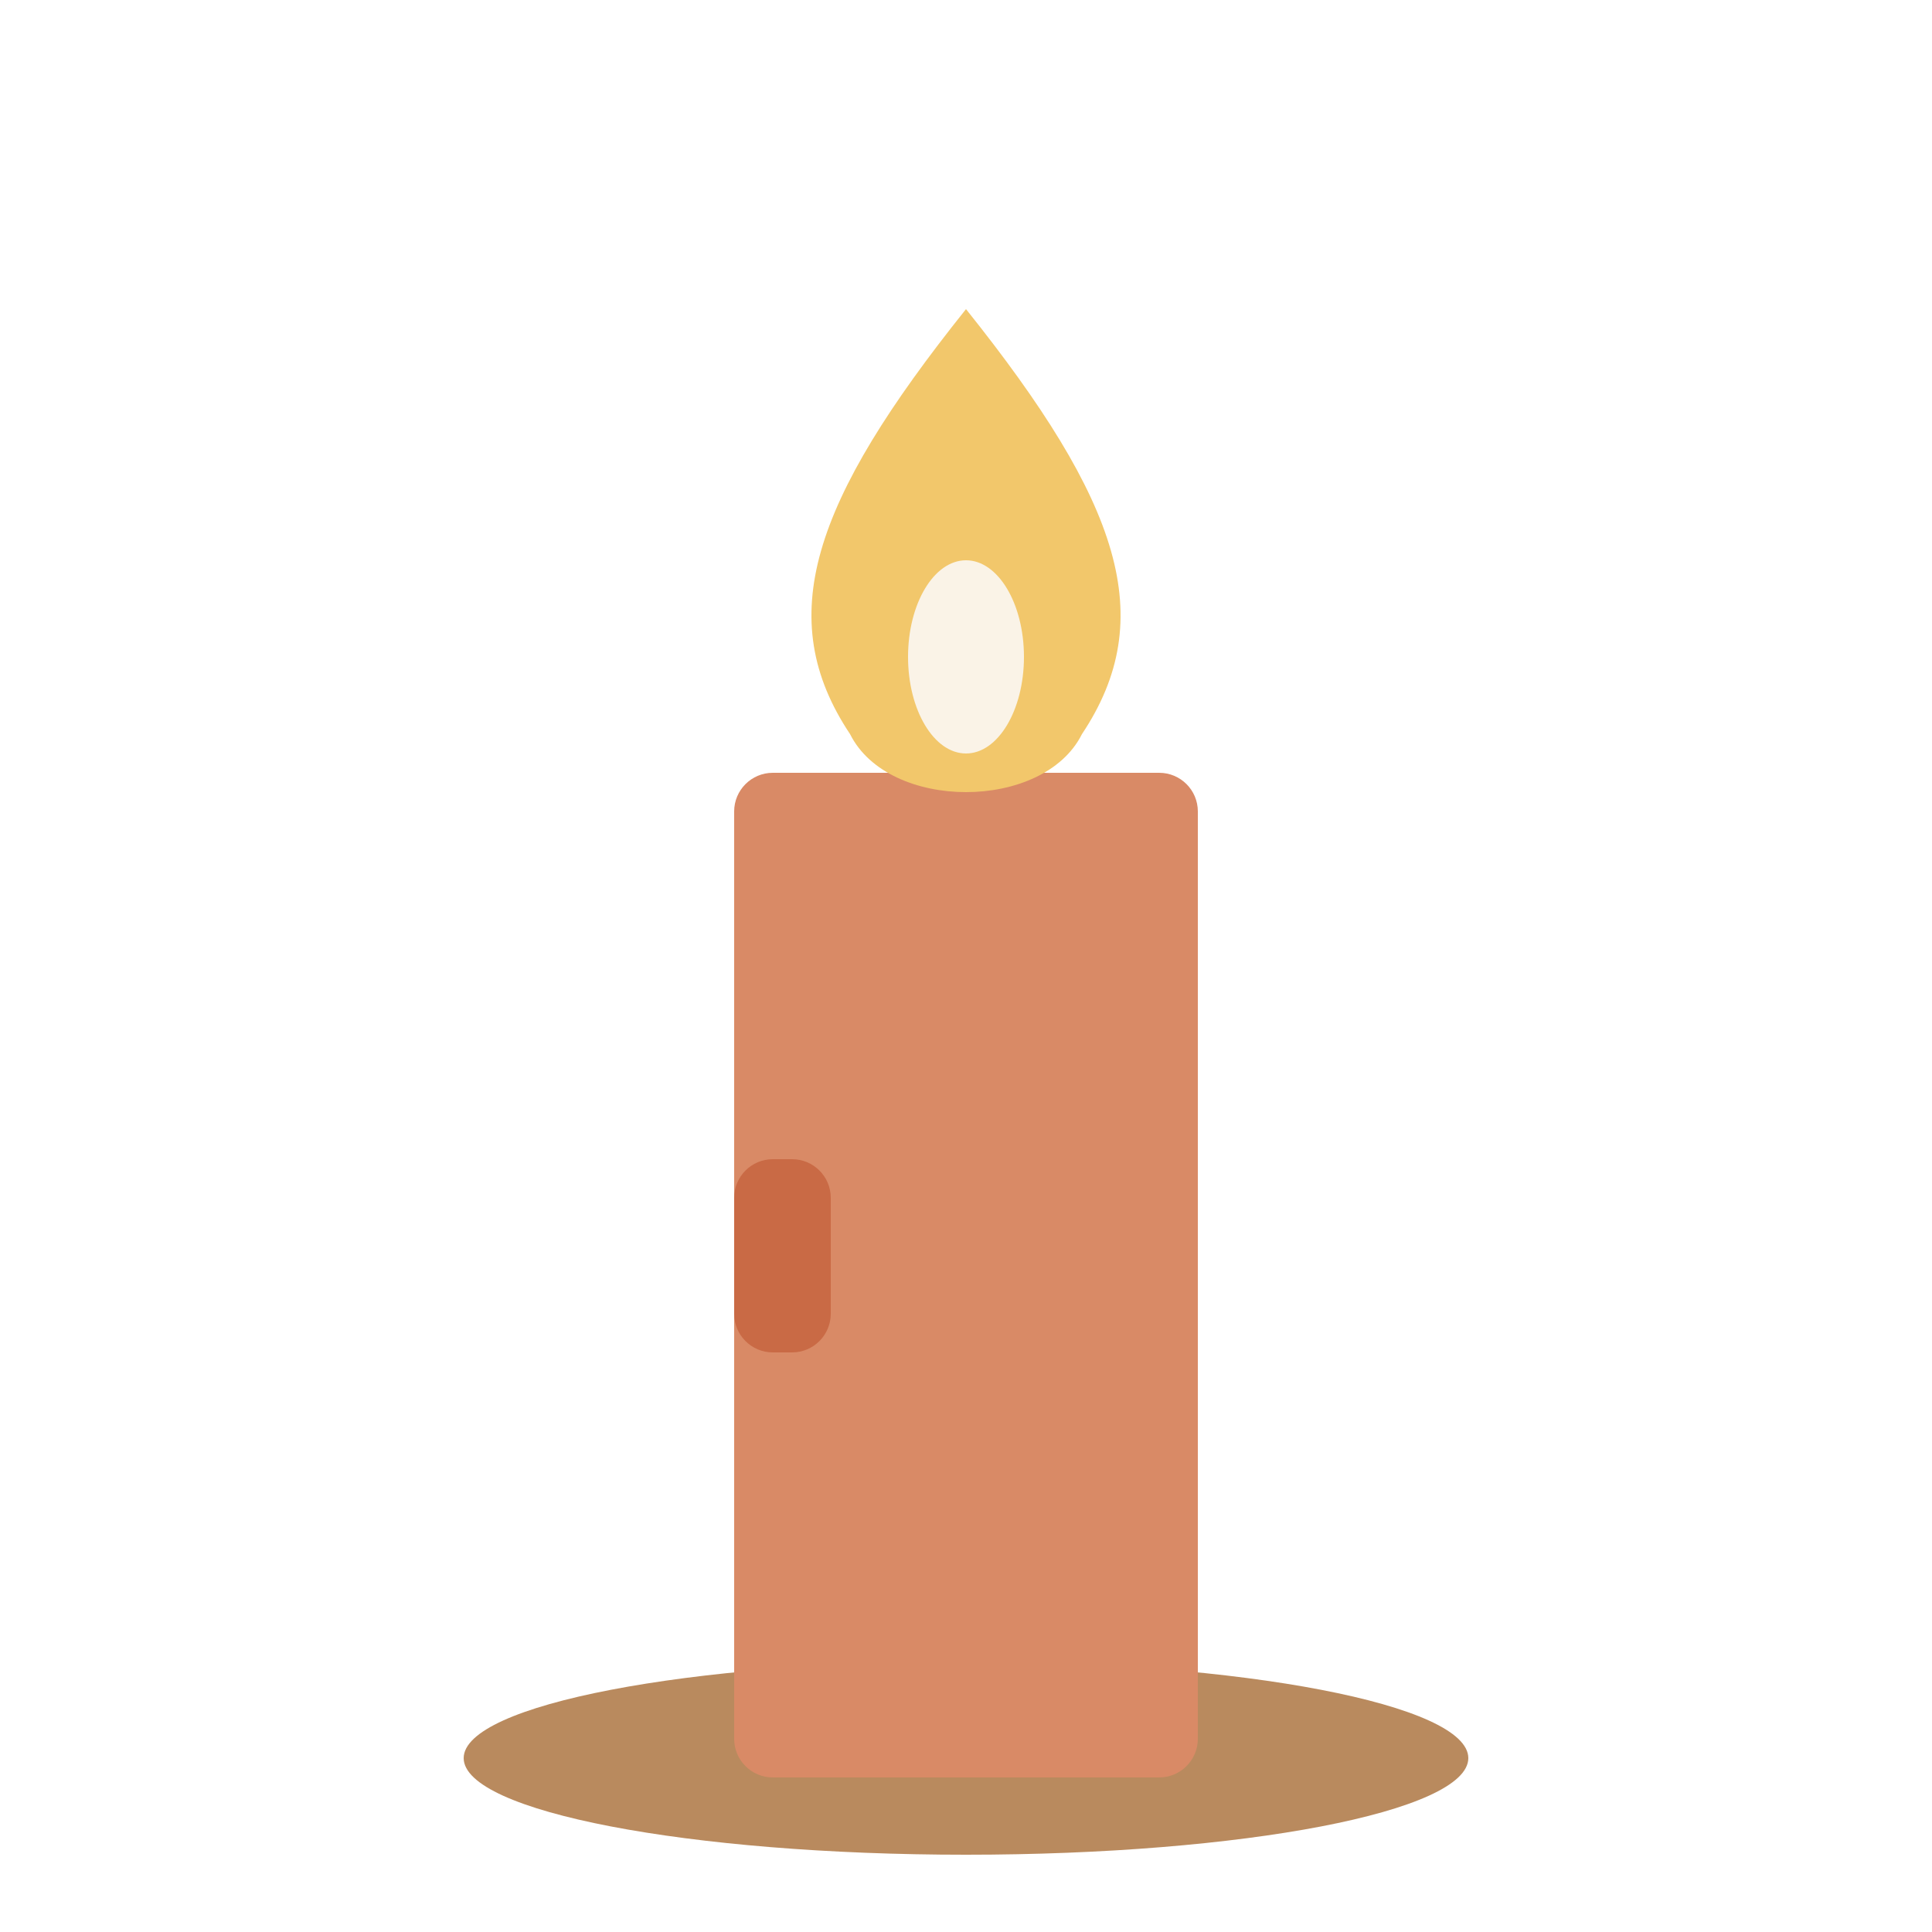
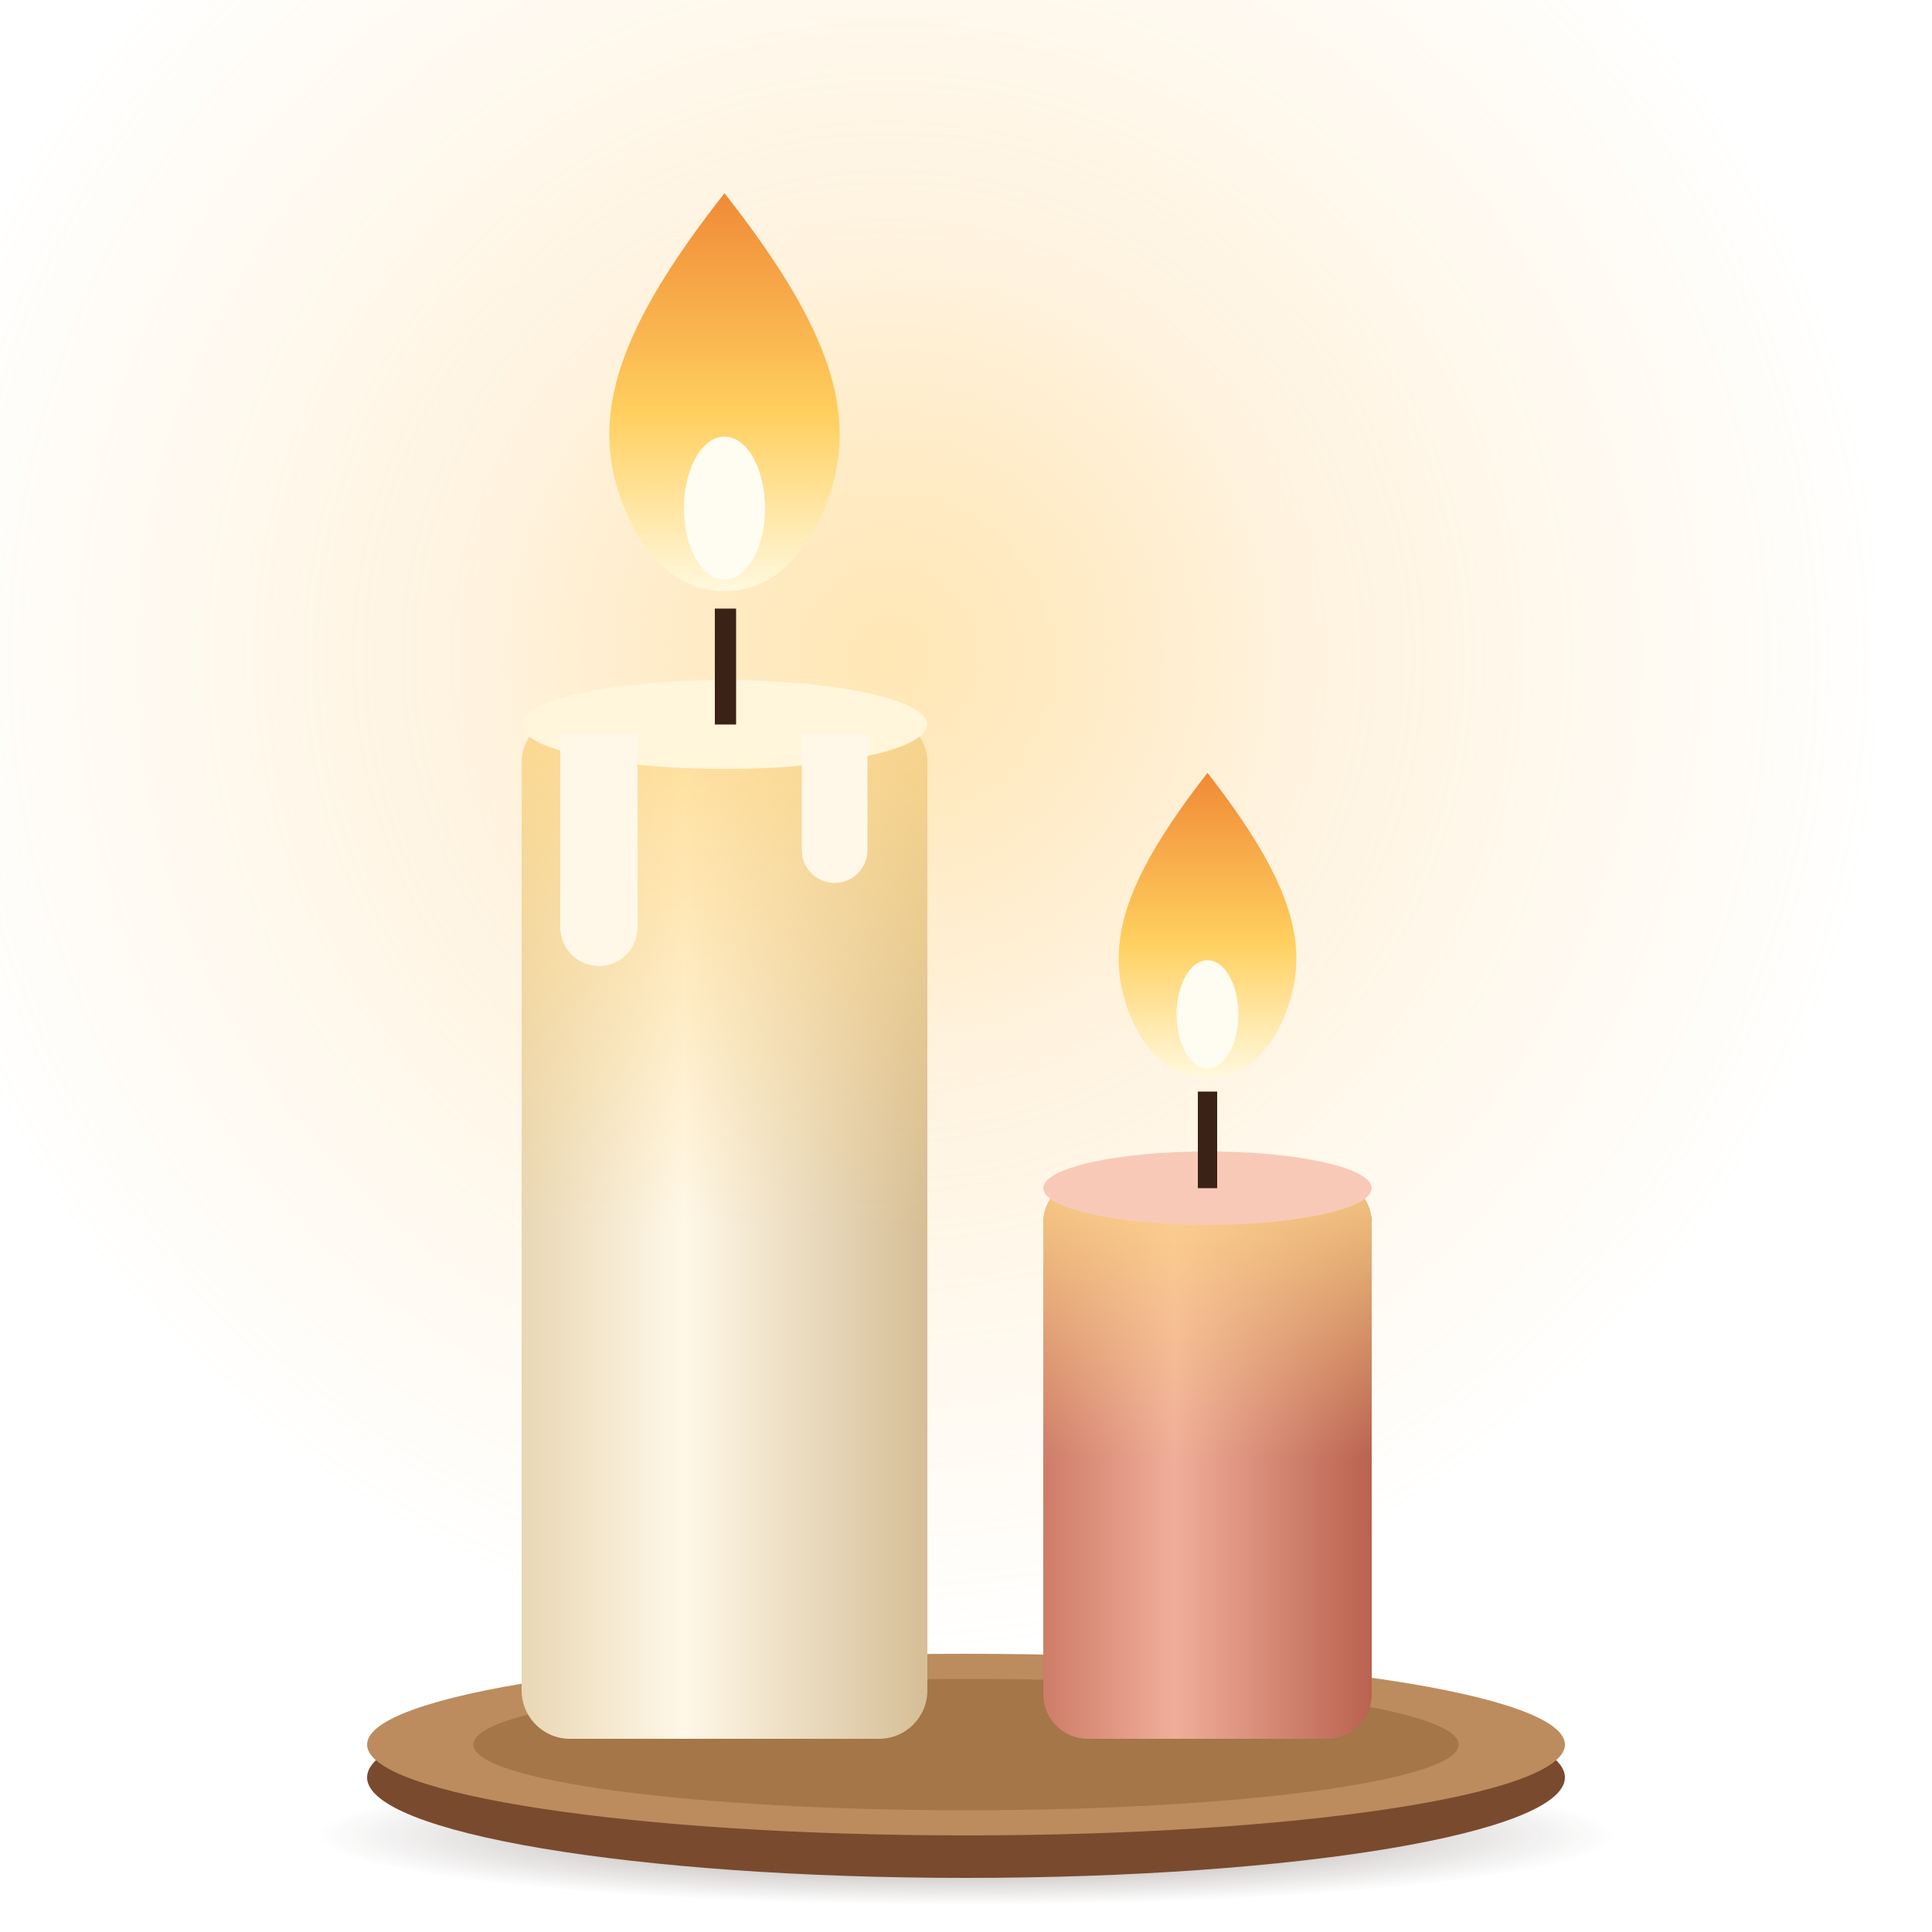
<svg xmlns="http://www.w3.org/2000/svg" viewBox="0 0 100 100">
-   <ellipse cx="50" cy="91" rx="26" ry="5" fill="#B98A5E" />
-   <rect x="38" y="40" width="24" height="52" rx="2" fill="#D98A66" />
-   <path d="M50 16 C58 26 60 32 56 38 C54 42 46 42 44 38 C40 32 42 26 50 16 Z" fill="#F2C76B" />
-   <ellipse cx="50" cy="34" rx="3" ry="5" fill="#FAF3E7" />
-   <rect x="38" y="60" width="5" height="10" rx="2" fill="#C96A45" />
+   <defs>
+     <radialGradient id="candle-halo" gradientUnits="userSpaceOnUse" cx="46" cy="34" r="52">
+       <stop offset="0" stop-color="#FFDD96" stop-opacity="0.7" />
+       <stop offset="0.4" stop-color="#FFCD78" stop-opacity="0.24" />
+       <stop offset="1" stop-color="#FFCD78" stop-opacity="0" />
+     </radialGradient>
+     <radialGradient id="candle-shadow">
+       <stop offset="0" stop-color="#2A160E" stop-opacity="0.5" />
+       <stop offset="1" stop-color="#2A160E" stop-opacity="0" />
+     </radialGradient>
+     <linearGradient id="candle-wax" x1="0" y1="0" x2="1" y2="0">
+       <stop offset="0" stop-color="#E9D7B4" />
+       <stop offset="0.4" stop-color="#FFF8E8" />
+       <stop offset="1" stop-color="#D6BE96" />
+     </linearGradient>
+     <linearGradient id="candle-rose" x1="0" y1="0" x2="1" y2="0">
+       <stop offset="0" stop-color="#CE7C68" />
+       <stop offset="0.4" stop-color="#F0AE9A" />
+       <stop offset="1" stop-color="#B9624F" />
+     </linearGradient>
+     <linearGradient id="candle-lit" x1="0" y1="0" x2="0" y2="1">
+       <stop offset="0" stop-color="#FFD98A" stop-opacity="0.85" />
+       <stop offset="0.5" stop-color="#FFD98A" stop-opacity="0" />
+     </linearGradient>
+     <linearGradient id="candle-flame" x1="0" y1="1" x2="0" y2="0">
+       <stop offset="0" stop-color="#FFF9DE" />
+       <stop offset="0.45" stop-color="#FFCF5E" />
+       <stop offset="1" stop-color="#F08A36" />
+     </linearGradient>
+   </defs>
+   <circle cx="46" cy="34" r="52" fill="url(#candle-halo)" />
+   <ellipse cx="50" cy="95" rx="34" ry="3.600" fill="url(#candle-shadow)" />
+   <ellipse cx="50" cy="92" rx="31" ry="5.200" fill="#7A4A2E" />
+   <ellipse cx="50" cy="90.300" rx="31" ry="4.700" fill="#BC8C5E" />
+   <ellipse cx="50" cy="90.300" rx="25.500" ry="3.400" fill="#A47648" />
+   <rect x="27" y="37" width="21" height="53" rx="2.500" fill="url(#candle-wax)" />
+   <rect x="27" y="37" width="21" height="53" rx="2.500" fill="url(#candle-lit)" />
+   <ellipse cx="37.500" cy="37.500" rx="10.500" ry="2.300" fill="#FFF6DC" />
+   <path d="M29 38v10a2 2 0 0 0 4 0V38zM41.500 38v6a1.700 1.700 0 0 0 3.400 0v-6z" fill="#FFF8E8" />
+   <rect x="37" y="31.500" width="1.100" height="6" fill="#3A2216" />
+   <g class="fx-flicker">
+     <path d="M37.500 10c5.500 7 7 11.500 5.300 16c-1.200 3.100-3.100 4.600-5.300 4.600s-4.100-1.500-5.300-4.600c-1.700-4.500-.200-9 5.300-16z" fill="url(#candle-flame)" />
+     <ellipse cx="37.500" cy="26.300" rx="2.100" ry="3.700" fill="#FFFDF2" />
+   </g>
+   <rect x="54" y="61" width="17" height="29" rx="2.300" fill="url(#candle-rose)" />
+   <rect x="54" y="61" width="17" height="29" rx="2.300" fill="url(#candle-lit)" />
+   <ellipse cx="62.500" cy="61.500" rx="8.500" ry="1.900" fill="#F9C9B8" />
+   <rect x="62" y="56.500" width="1" height="5" fill="#3A2216" />
+   <g class="fx-flicker">
+     <path d="M62.500 40c4.200 5.400 5.400 8.800 4.100 12.300c-.900 2.400-2.400 3.500-4.100 3.500s-3.200-1.100-4.100-3.500c-1.300-3.500-.100-6.900 4.100-12.300z" fill="url(#candle-flame)" />
+     <ellipse cx="62.500" cy="52.500" rx="1.600" ry="2.800" fill="#FFFDF2" />
+   </g>
</svg>
